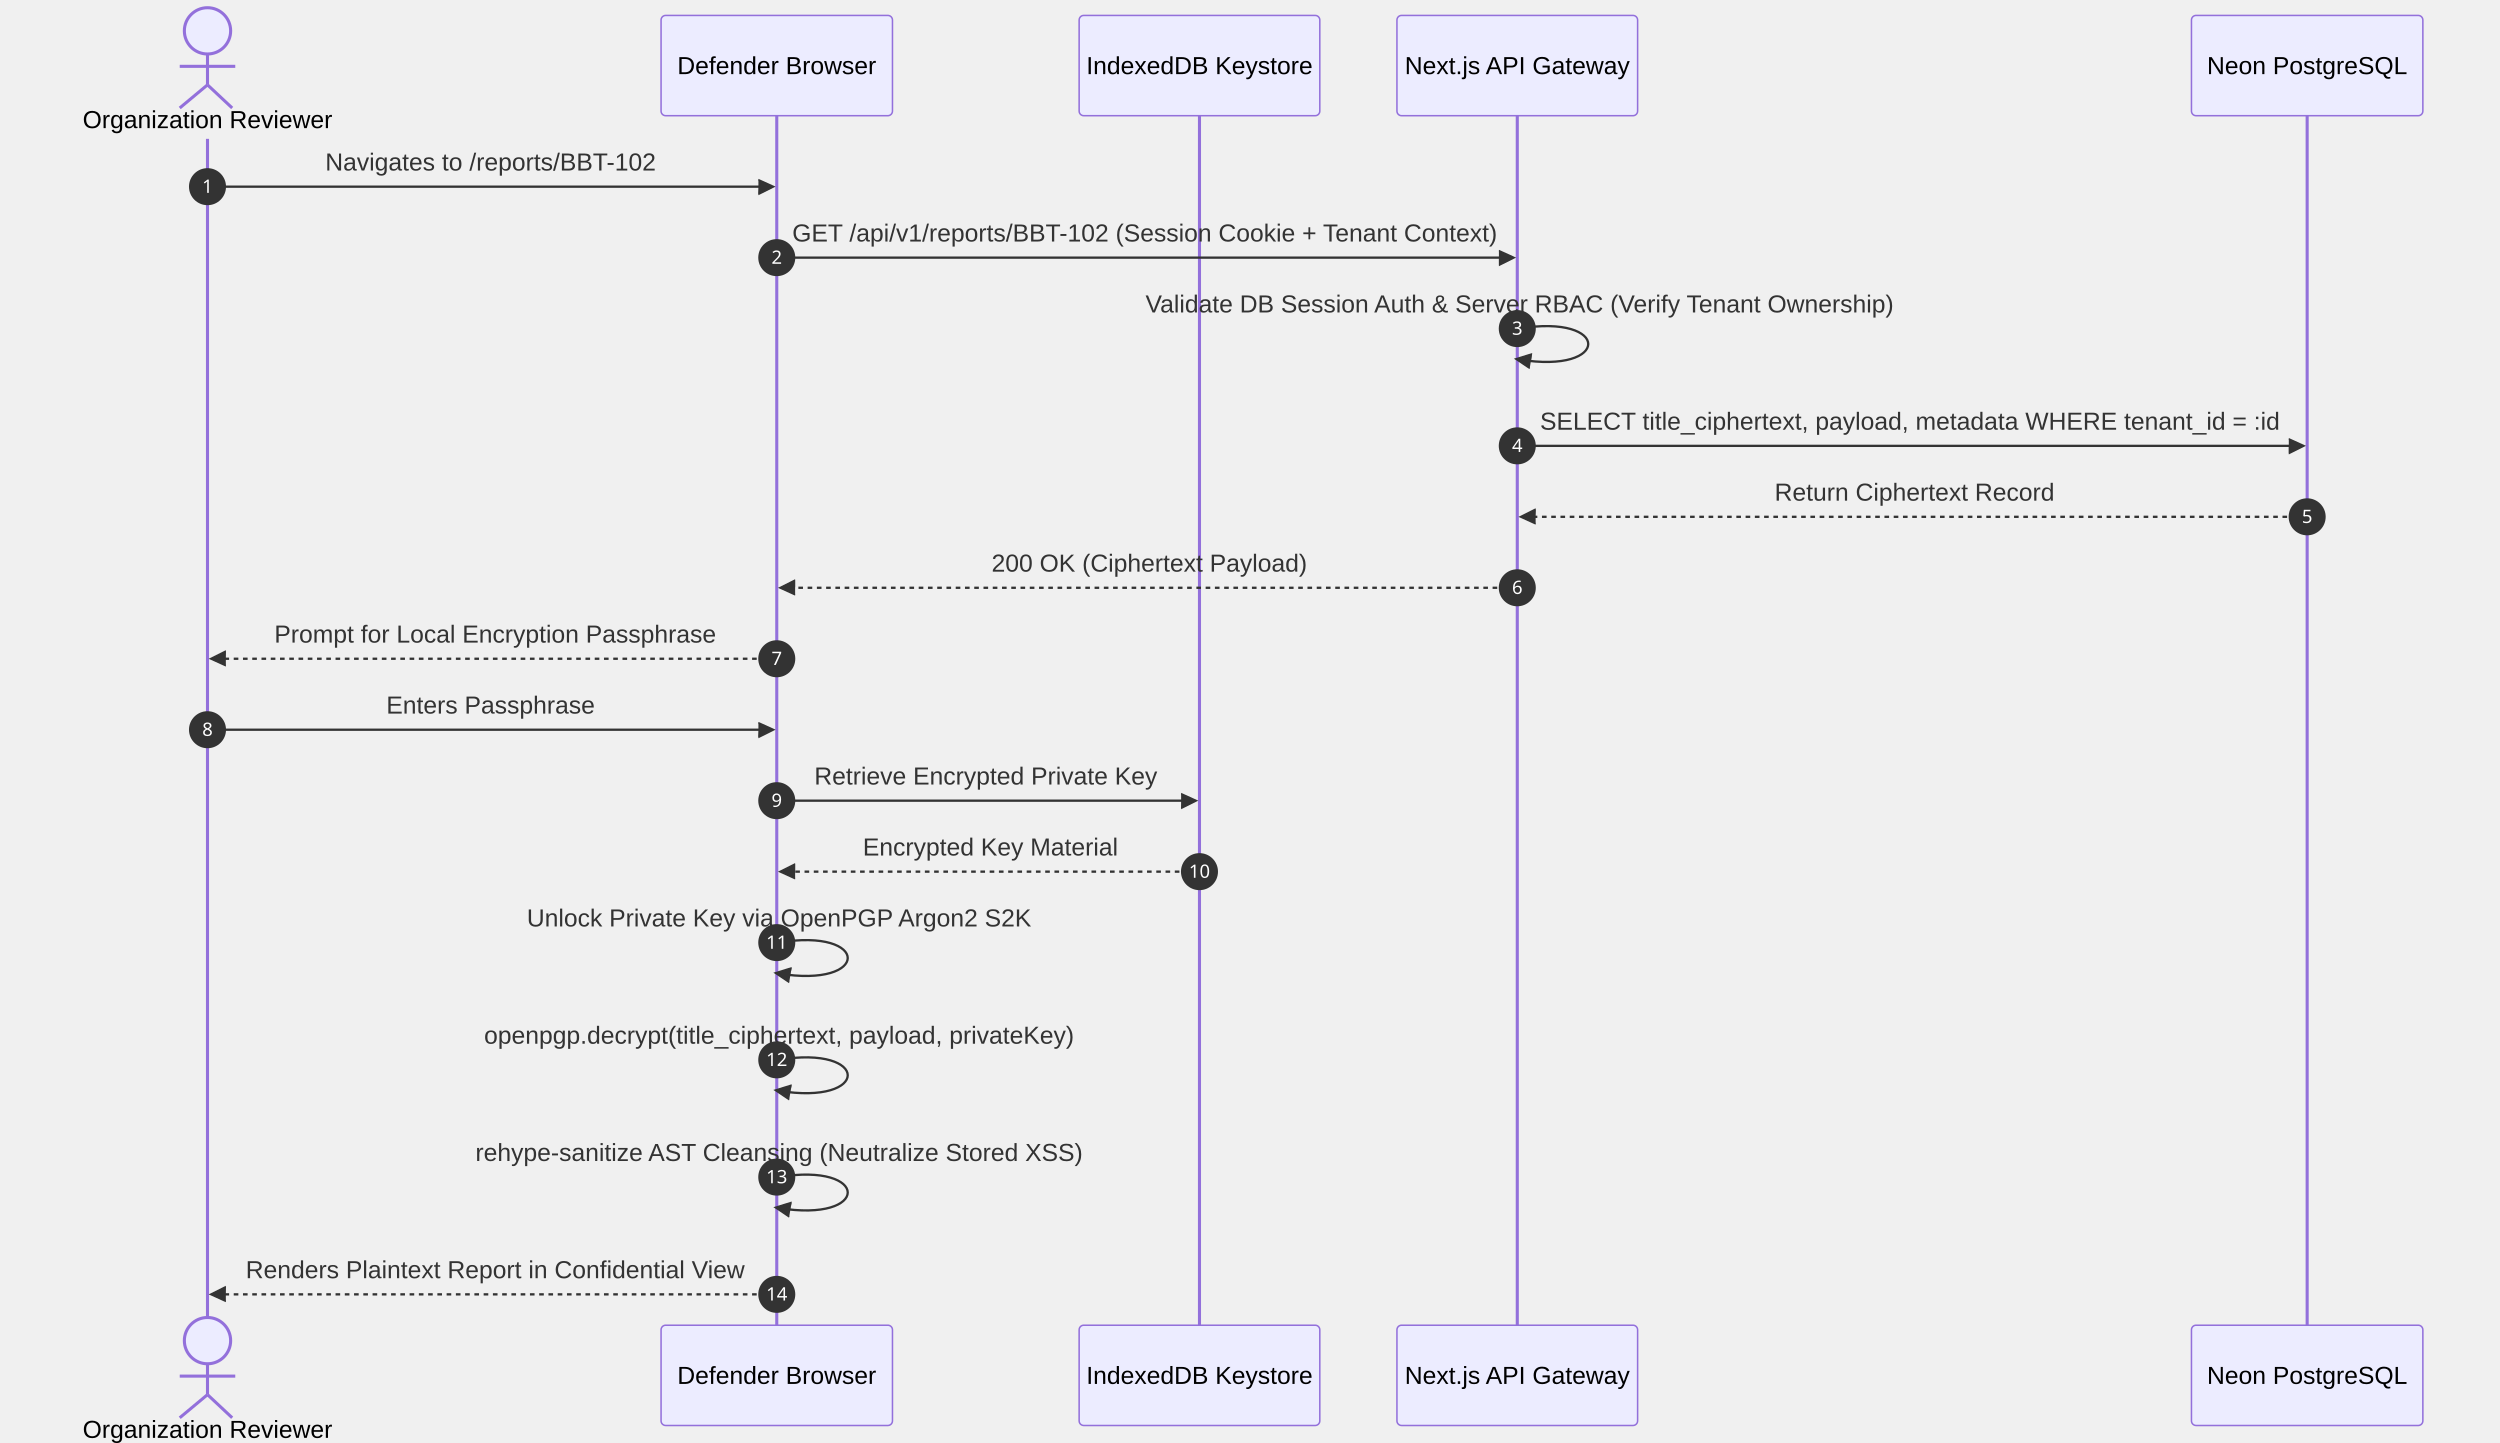
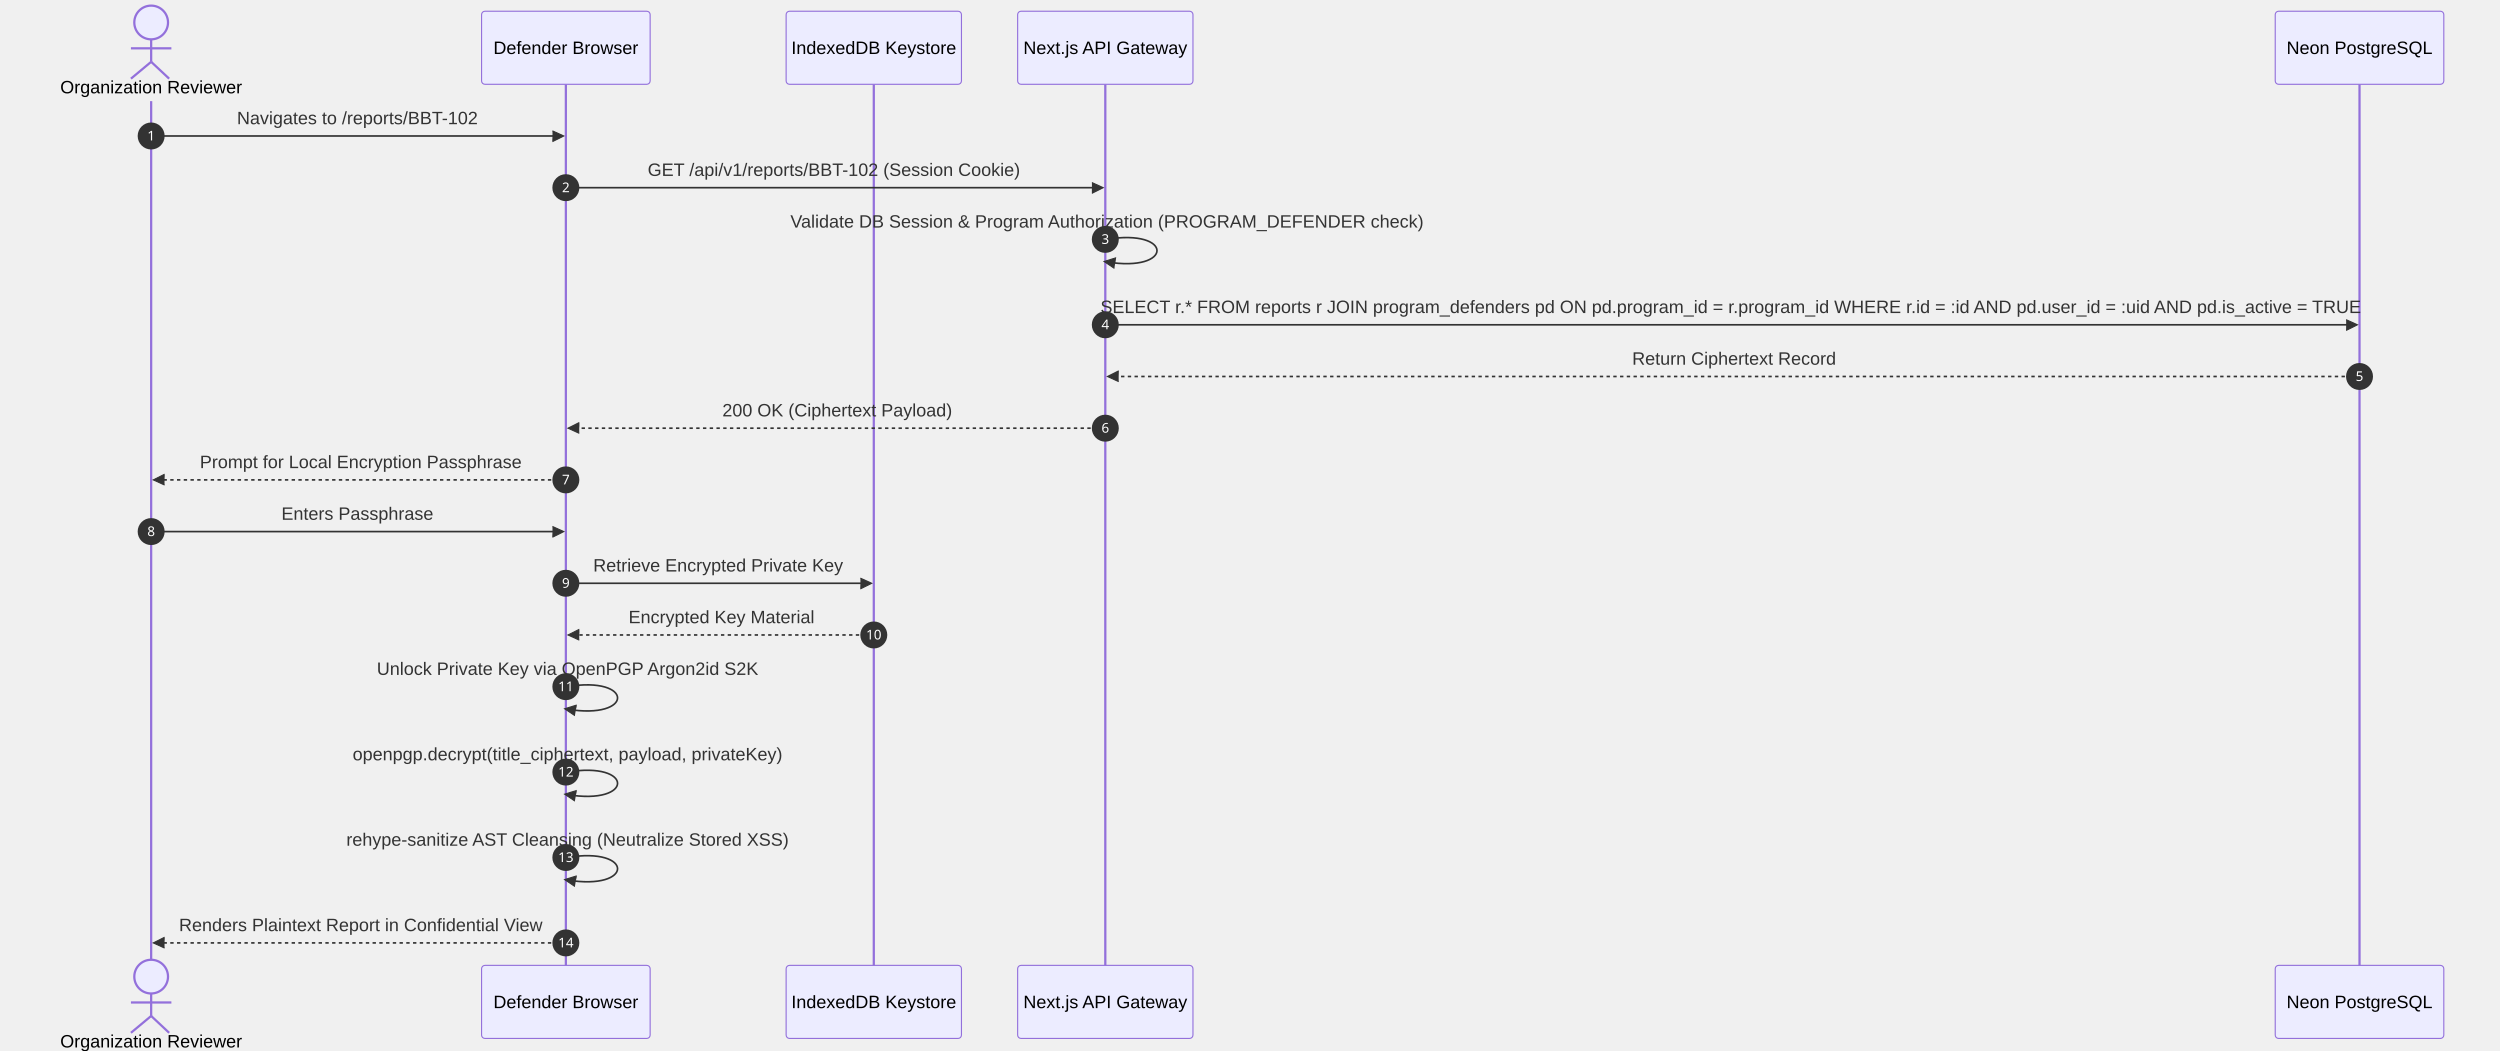
- <svg xmlns="http://www.w3.org/2000/svg" id="my-svg" width="100%" style="max-width: 1620.5px; background-color: white;" viewBox="-50 -10 1620.5 935" role="graphics-document document" aria-roledescription="sequence">
+ <svg xmlns="http://www.w3.org/2000/svg" id="my-svg" width="100%" style="max-width: 2224.5px; background-color: white;" viewBox="-50 -10 2224.5 935" role="graphics-document document" aria-roledescription="sequence">
  <g>
-     <rect x="1370.5" y="849" fill="#eaeaea" stroke="#666" width="150" height="65" name="DB" rx="3" ry="3" class="actor actor-bottom" />
-     <text x="1445.5" y="881.5" dominant-baseline="central" alignment-baseline="central" class="actor actor-box" style="text-anchor: middle; font-size: 16px; font-weight: 400;">
-       <tspan x="1445.5" dy="0">Neon PostgreSQL</tspan>
+     <rect x="1974.5" y="849" fill="#eaeaea" stroke="#666" width="150" height="65" name="DB" rx="3" ry="3" class="actor actor-bottom" />
+     <text x="2049.5" y="881.5" dominant-baseline="central" alignment-baseline="central" class="actor actor-box" style="text-anchor: middle; font-size: 16px; font-weight: 400;">
+       <tspan x="2049.5" dy="0">Neon PostgreSQL</tspan>
    </text>
  </g>
  <g>
    <rect x="855.5" y="849" fill="#eaeaea" stroke="#666" width="156" height="65" name="Server" rx="3" ry="3" class="actor actor-bottom" />
    <text x="933.5" y="881.5" dominant-baseline="central" alignment-baseline="central" class="actor actor-box" style="text-anchor: middle; font-size: 16px; font-weight: 400;">
      <tspan x="933.5" dy="0">Next.js API Gateway</tspan>
    </text>
  </g>
  <g>
    <rect x="649.5" y="849" fill="#eaeaea" stroke="#666" width="156" height="65" name="KeyStore" rx="3" ry="3" class="actor actor-bottom" />
    <text x="727.5" y="881.5" dominant-baseline="central" alignment-baseline="central" class="actor actor-box" style="text-anchor: middle; font-size: 16px; font-weight: 400;">
      <tspan x="727.5" dy="0">IndexedDB Keystore</tspan>
    </text>
  </g>
  <g>
    <rect x="378.5" y="849" fill="#eaeaea" stroke="#666" width="150" height="65" name="Browser" rx="3" ry="3" class="actor actor-bottom" />
    <text x="453.5" y="881.5" dominant-baseline="central" alignment-baseline="central" class="actor actor-box" style="text-anchor: middle; font-size: 16px; font-weight: 400;">
      <tspan x="453.5" dy="0">Defender Browser</tspan>
    </text>
  </g>
  <g />
  <g>
-     <line id="actor4" x1="1445.5" y1="65" x2="1445.5" y2="849" class="actor-line 200" stroke-width="0.5px" stroke="#999" name="DB" data-et="life-line" data-id="DB" />
+     <line id="actor4" x1="2049.5" y1="65" x2="2049.5" y2="849" class="actor-line 200" stroke-width="0.5px" stroke="#999" name="DB" data-et="life-line" data-id="DB" />
    <g id="root-4" data-et="participant" data-type="participant" data-id="DB">
-       <rect x="1370.5" y="0" fill="#eaeaea" stroke="#666" width="150" height="65" name="DB" rx="3" ry="3" class="actor actor-top" />
-       <text x="1445.5" y="32.5" dominant-baseline="central" alignment-baseline="central" class="actor actor-box" style="text-anchor: middle; font-size: 16px; font-weight: 400;">
-         <tspan x="1445.5" dy="0">Neon PostgreSQL</tspan>
+       <rect x="1974.5" y="0" fill="#eaeaea" stroke="#666" width="150" height="65" name="DB" rx="3" ry="3" class="actor actor-top" />
+       <text x="2049.5" y="32.5" dominant-baseline="central" alignment-baseline="central" class="actor actor-box" style="text-anchor: middle; font-size: 16px; font-weight: 400;">
+         <tspan x="2049.5" dy="0">Neon PostgreSQL</tspan>
      </text>
    </g>
  </g>
  <g>
    <line id="actor3" x1="933.5" y1="65" x2="933.5" y2="849" class="actor-line 200" stroke-width="0.5px" stroke="#999" name="Server" data-et="life-line" data-id="Server" />
    <g id="root-3" data-et="participant" data-type="participant" data-id="Server">
      <rect x="855.5" y="0" fill="#eaeaea" stroke="#666" width="156" height="65" name="Server" rx="3" ry="3" class="actor actor-top" />
      <text x="933.5" y="32.5" dominant-baseline="central" alignment-baseline="central" class="actor actor-box" style="text-anchor: middle; font-size: 16px; font-weight: 400;">
        <tspan x="933.5" dy="0">Next.js API Gateway</tspan>
      </text>
    </g>
  </g>
  <g>
    <line id="actor2" x1="727.5" y1="65" x2="727.5" y2="849" class="actor-line 200" stroke-width="0.5px" stroke="#999" name="KeyStore" data-et="life-line" data-id="KeyStore" />
    <g id="root-2" data-et="participant" data-type="participant" data-id="KeyStore">
      <rect x="649.5" y="0" fill="#eaeaea" stroke="#666" width="156" height="65" name="KeyStore" rx="3" ry="3" class="actor actor-top" />
      <text x="727.5" y="32.5" dominant-baseline="central" alignment-baseline="central" class="actor actor-box" style="text-anchor: middle; font-size: 16px; font-weight: 400;">
        <tspan x="727.5" dy="0">IndexedDB Keystore</tspan>
      </text>
    </g>
  </g>
  <g>
    <line id="actor1" x1="453.5" y1="65" x2="453.5" y2="849" class="actor-line 200" stroke-width="0.5px" stroke="#999" name="Browser" data-et="life-line" data-id="Browser" />
    <g id="root-1" data-et="participant" data-type="participant" data-id="Browser">
      <rect x="378.5" y="0" fill="#eaeaea" stroke="#666" width="150" height="65" name="Browser" rx="3" ry="3" class="actor actor-top" />
      <text x="453.5" y="32.5" dominant-baseline="central" alignment-baseline="central" class="actor actor-box" style="text-anchor: middle; font-size: 16px; font-weight: 400;">
        <tspan x="453.5" dy="0">Defender Browser</tspan>
      </text>
    </g>
  </g>
  <g>
    <line id="actor0" x1="84.5" y1="80" x2="84.5" y2="849" class="actor-line 200" stroke-width="0.5px" stroke="#999" name="Defender" data-et="life-line" data-id="Defender" />
  </g>
  <style>#my-svg{font-family:"trebuchet ms",verdana,arial,sans-serif;font-size:16px;fill:#333;}@keyframes edge-animation-frame{from{stroke-dashoffset:0;}}@keyframes dash{to{stroke-dashoffset:0;}}#my-svg .edge-animation-slow{stroke-dasharray:9,5!important;stroke-dashoffset:900;animation:dash 50s linear infinite;stroke-linecap:round;}#my-svg .edge-animation-fast{stroke-dasharray:9,5!important;stroke-dashoffset:900;animation:dash 20s linear infinite;stroke-linecap:round;}#my-svg .error-icon{fill:#552222;}#my-svg .error-text{fill:#552222;stroke:#552222;}#my-svg .edge-thickness-normal{stroke-width:1px;}#my-svg .edge-thickness-thick{stroke-width:3.5px;}#my-svg .edge-pattern-solid{stroke-dasharray:0;}#my-svg .edge-thickness-invisible{stroke-width:0;fill:none;}#my-svg .edge-pattern-dashed{stroke-dasharray:3;}#my-svg .edge-pattern-dotted{stroke-dasharray:2;}#my-svg .marker{fill:#333333;stroke:#333333;}#my-svg .marker.cross{stroke:#333333;}#my-svg svg{font-family:"trebuchet ms",verdana,arial,sans-serif;font-size:16px;}#my-svg p{margin:0;}#my-svg .actor{stroke:#9370DB;fill:#ECECFF;stroke-width:1;}#my-svg rect.actor.outer-path[data-look="neo"]{filter:drop-shadow(1px 2px 2px rgba(185, 185, 185, 1));}#my-svg rect.note[data-look="neo"]{stroke:#aaaa33;fill:#fff5ad;filter:drop-shadow(1px 2px 2px rgba(185, 185, 185, 1));}#my-svg text.actor&gt;tspan{fill:black;stroke:none;}#my-svg .actor-line{stroke:#9370DB;}#my-svg .innerArc{stroke-width:1.5;stroke-dasharray:none;}#my-svg .messageLine0{stroke-width:1.5;stroke-dasharray:none;stroke:#333;}#my-svg .messageLine1{stroke-width:1.5;stroke-dasharray:2,2;stroke:#333;}#my-svg [id$="-arrowhead"] path{fill:#333;stroke:#333;}#my-svg .sequenceNumber{fill:white;}#my-svg [id$="-sequencenumber"]{fill:#333;}#my-svg [id$="-crosshead"] path{fill:#333;stroke:#333;}#my-svg .messageText{fill:#333;stroke:none;}#my-svg .labelBox{stroke:#9370DB;fill:#ECECFF;filter:none;}#my-svg .labelText,#my-svg .labelText&gt;tspan{fill:black;stroke:none;}#my-svg .loopText,#my-svg .loopText&gt;tspan{fill:black;stroke:none;}#my-svg .sectionTitle,#my-svg .sectionTitle&gt;tspan{fill:black;stroke:none;}#my-svg .loopLine{stroke-width:2px;stroke-dasharray:2,2;stroke:#9370DB;fill:#9370DB;}#my-svg .note{stroke:#aaaa33;fill:#fff5ad;}#my-svg .noteText,#my-svg .noteText&gt;tspan{fill:black;stroke:none;font-weight:normal;}#my-svg .activation0{fill:#f4f4f4;stroke:#666;}#my-svg .activation1{fill:#f4f4f4;stroke:#666;}#my-svg .activation2{fill:#f4f4f4;stroke:#666;}#my-svg .actorPopupMenu{position:absolute;}#my-svg .actorPopupMenuPanel{position:absolute;fill:#ECECFF;box-shadow:0px 8px 16px 0px rgba(0,0,0,0.2);filter:drop-shadow(3px 5px 2px rgb(0 0 0 / 0.4));}#my-svg .actor-man circle,#my-svg line{fill:#ECECFF;stroke-width:2px;}#my-svg g rect.rect{filter:drop-shadow(1px 2px 2px rgba(185, 185, 185, 1));stroke:#9370DB;}#my-svg .node .neo-node{stroke:#9370DB;}#my-svg [data-look="neo"].node rect,#my-svg [data-look="neo"].cluster rect,#my-svg [data-look="neo"].node polygon{stroke:#9370DB;filter:drop-shadow(1px 2px 2px rgba(185, 185, 185, 1));}#my-svg [data-look="neo"].swimlane.cluster rect{filter:none;}#my-svg [data-look="neo"].node path{stroke:#9370DB;stroke-width:1px;}#my-svg [data-look="neo"].node .outer-path{filter:drop-shadow(1px 2px 2px rgba(185, 185, 185, 1));}#my-svg [data-look="neo"].node .neo-line path{stroke:#9370DB;filter:none;}#my-svg [data-look="neo"].node circle{stroke:#9370DB;filter:drop-shadow(1px 2px 2px rgba(185, 185, 185, 1));}#my-svg [data-look="neo"].node circle .state-start{fill:#000000;}#my-svg [data-look="neo"].icon-shape .icon{fill:#9370DB;filter:drop-shadow(1px 2px 2px rgba(185, 185, 185, 1));}#my-svg [data-look="neo"].icon-shape .icon-neo path{stroke:#9370DB;filter:drop-shadow(1px 2px 2px rgba(185, 185, 185, 1));}#my-svg :root{--mermaid-font-family:"trebuchet ms",verdana,arial,sans-serif;}</style>
  <g />
  <defs>
    <symbol id="my-svg-computer" width="24" height="24">
      <path transform="scale(.5)" d="M2 2v13h20v-13h-20zm18 11h-16v-9h16v9zm-10.228 6l.466-1h3.524l.467 1h-4.457zm14.228 3h-24l2-6h2.104l-1.33 4h18.45l-1.297-4h2.073l2 6zm-5-10h-14v-7h14v7z" />
    </symbol>
  </defs>
  <defs>
    <symbol id="my-svg-database" fill-rule="evenodd" clip-rule="evenodd">
      <path transform="scale(.5)" d="M12.258.001l.256.004.255.005.253.008.251.01.249.012.247.015.246.016.242.019.241.02.239.023.236.024.233.027.231.028.229.031.225.032.223.034.22.036.217.038.214.04.211.041.208.043.205.045.201.046.198.048.194.05.191.051.187.053.183.054.18.056.175.057.172.059.168.06.163.061.16.063.155.064.15.066.074.033.073.033.071.034.07.034.069.035.068.035.067.035.066.035.064.036.064.036.062.036.06.036.06.037.058.037.058.037.055.038.055.038.053.038.052.038.051.039.05.039.048.039.047.039.045.04.044.04.043.04.041.04.04.041.039.041.037.041.036.041.034.041.033.042.032.042.03.042.029.042.027.042.026.043.024.043.023.043.021.043.02.043.018.044.017.043.015.044.013.044.012.044.011.045.009.044.007.045.006.045.004.045.002.045.001.045v17l-.001.045-.002.045-.004.045-.006.045-.007.045-.009.044-.011.045-.012.044-.013.044-.015.044-.017.043-.018.044-.02.043-.021.043-.023.043-.024.043-.026.043-.027.042-.029.042-.03.042-.032.042-.033.042-.034.041-.036.041-.037.041-.039.041-.04.041-.041.04-.043.04-.044.04-.045.04-.047.039-.048.039-.05.039-.051.039-.052.038-.053.038-.055.038-.055.038-.058.037-.058.037-.06.037-.06.036-.062.036-.064.036-.064.036-.066.035-.067.035-.068.035-.069.035-.07.034-.071.034-.073.033-.074.033-.15.066-.155.064-.16.063-.163.061-.168.06-.172.059-.175.057-.18.056-.183.054-.187.053-.191.051-.194.05-.198.048-.201.046-.205.045-.208.043-.211.041-.214.04-.217.038-.22.036-.223.034-.225.032-.229.031-.231.028-.233.027-.236.024-.239.023-.241.02-.242.019-.246.016-.247.015-.249.012-.251.01-.253.008-.255.005-.256.004-.258.001-.258-.001-.256-.004-.255-.005-.253-.008-.251-.01-.249-.012-.247-.015-.245-.016-.243-.019-.241-.02-.238-.023-.236-.024-.234-.027-.231-.028-.228-.031-.226-.032-.223-.034-.22-.036-.217-.038-.214-.04-.211-.041-.208-.043-.204-.045-.201-.046-.198-.048-.195-.05-.19-.051-.187-.053-.184-.054-.179-.056-.176-.057-.172-.059-.167-.06-.164-.061-.159-.063-.155-.064-.151-.066-.074-.033-.072-.033-.072-.034-.07-.034-.069-.035-.068-.035-.067-.035-.066-.035-.064-.036-.063-.036-.062-.036-.061-.036-.06-.037-.058-.037-.057-.037-.056-.038-.055-.038-.053-.038-.052-.038-.051-.039-.049-.039-.049-.039-.046-.039-.046-.04-.044-.04-.043-.04-.041-.04-.04-.041-.039-.041-.037-.041-.036-.041-.034-.041-.033-.042-.032-.042-.03-.042-.029-.042-.027-.042-.026-.043-.024-.043-.023-.043-.021-.043-.02-.043-.018-.044-.017-.043-.015-.044-.013-.044-.012-.044-.011-.045-.009-.044-.007-.045-.006-.045-.004-.045-.002-.045-.001-.045v-17l.001-.045.002-.045.004-.045.006-.045.007-.045.009-.044.011-.045.012-.044.013-.044.015-.044.017-.043.018-.044.02-.043.021-.043.023-.043.024-.043.026-.043.027-.042.029-.042.03-.042.032-.042.033-.042.034-.041.036-.041.037-.041.039-.041.04-.041.041-.04.043-.04.044-.04.046-.04.046-.039.049-.039.049-.039.051-.039.052-.038.053-.038.055-.038.056-.038.057-.037.058-.037.06-.037.061-.036.062-.036.063-.036.064-.036.066-.035.067-.035.068-.035.069-.035.07-.034.072-.034.072-.033.074-.033.151-.066.155-.064.159-.063.164-.061.167-.06.172-.059.176-.057.179-.056.184-.054.187-.053.19-.051.195-.05.198-.048.201-.046.204-.045.208-.043.211-.041.214-.04.217-.038.22-.036.223-.034.226-.032.228-.031.231-.028.234-.027.236-.024.238-.023.241-.02.243-.019.245-.016.247-.015.249-.012.251-.01.253-.008.255-.005.256-.004.258-.001.258.001zm-9.258 20.499v.01l.001.021.003.021.004.022.005.021.006.022.007.022.009.023.01.022.011.023.012.023.013.023.015.023.016.024.017.023.018.024.019.024.021.024.022.025.023.024.024.025.052.049.056.05.061.051.066.051.07.051.075.051.079.052.084.052.088.052.092.052.097.052.102.051.105.052.11.052.114.051.119.051.123.051.127.05.131.05.135.05.139.048.144.049.147.047.152.047.155.047.16.045.163.045.167.043.171.043.176.041.178.041.183.039.187.039.19.037.194.035.197.035.202.033.204.031.209.03.212.029.216.027.219.025.222.024.226.021.23.02.233.018.236.016.24.015.243.012.246.01.249.008.253.005.256.004.259.001.26-.001.257-.004.254-.005.25-.008.247-.011.244-.012.241-.014.237-.016.233-.018.231-.021.226-.021.224-.024.22-.026.216-.027.212-.028.21-.031.205-.031.202-.034.198-.034.194-.036.191-.037.187-.039.183-.04.179-.04.175-.042.172-.043.168-.044.163-.045.16-.046.155-.046.152-.047.148-.048.143-.049.139-.049.136-.05.131-.05.126-.05.123-.051.118-.052.114-.051.11-.052.106-.052.101-.052.096-.052.092-.052.088-.053.083-.051.079-.052.074-.052.07-.051.065-.051.06-.051.056-.05.051-.05.023-.024.023-.025.021-.024.02-.024.019-.024.018-.024.017-.024.015-.023.014-.024.013-.023.012-.023.01-.023.01-.022.008-.022.006-.022.006-.022.004-.022.004-.021.001-.021.001-.021v-4.127l-.077.055-.08.053-.083.054-.085.053-.087.052-.09.052-.093.051-.095.05-.097.05-.1.049-.102.049-.105.048-.106.047-.109.047-.111.046-.114.045-.115.045-.118.044-.12.043-.122.042-.124.042-.126.041-.128.04-.13.04-.132.038-.134.038-.135.037-.138.037-.139.035-.142.035-.143.034-.144.033-.147.032-.148.031-.15.03-.151.03-.153.029-.154.027-.156.027-.158.026-.159.025-.161.024-.162.023-.163.022-.165.021-.166.02-.167.019-.169.018-.169.017-.171.016-.173.015-.173.014-.175.013-.175.012-.177.011-.178.01-.179.008-.179.008-.181.006-.182.005-.182.004-.184.003-.184.002h-.37l-.184-.002-.184-.003-.182-.004-.182-.005-.181-.006-.179-.008-.179-.008-.178-.01-.176-.011-.176-.012-.175-.013-.173-.014-.172-.015-.171-.016-.17-.017-.169-.018-.167-.019-.166-.02-.165-.021-.163-.022-.162-.023-.161-.024-.159-.025-.157-.026-.156-.027-.155-.027-.153-.029-.151-.03-.15-.03-.148-.031-.146-.032-.145-.033-.143-.034-.141-.035-.14-.035-.137-.037-.136-.037-.134-.038-.132-.038-.13-.04-.128-.04-.126-.041-.124-.042-.122-.042-.12-.044-.117-.043-.116-.045-.113-.045-.112-.046-.109-.047-.106-.047-.105-.048-.102-.049-.1-.049-.097-.05-.095-.05-.093-.052-.09-.051-.087-.052-.085-.053-.083-.054-.08-.054-.077-.054v4.127zm0-5.654v.011l.001.021.003.021.004.021.005.022.006.022.007.022.009.022.01.022.011.023.012.023.013.023.015.024.016.023.017.024.018.024.019.024.021.024.022.024.023.025.024.024.052.05.056.05.061.05.066.051.07.051.075.052.079.051.084.052.088.052.092.052.097.052.102.052.105.052.11.051.114.051.119.052.123.05.127.051.131.05.135.049.139.049.144.048.147.048.152.047.155.046.16.045.163.045.167.044.171.042.176.042.178.04.183.04.187.038.19.037.194.036.197.034.202.033.204.032.209.03.212.028.216.027.219.025.222.024.226.022.23.02.233.018.236.016.24.014.243.012.246.01.249.008.253.006.256.003.259.001.26-.001.257-.003.254-.006.25-.008.247-.01.244-.012.241-.015.237-.016.233-.018.231-.02.226-.022.224-.024.22-.025.216-.027.212-.029.21-.03.205-.032.202-.033.198-.035.194-.036.191-.037.187-.039.183-.039.179-.041.175-.042.172-.043.168-.044.163-.045.16-.045.155-.047.152-.047.148-.048.143-.048.139-.05.136-.049.131-.05.126-.051.123-.051.118-.051.114-.052.11-.052.106-.052.101-.052.096-.052.092-.052.088-.052.083-.052.079-.052.074-.051.07-.052.065-.051.06-.05.056-.051.051-.049.023-.025.023-.024.021-.025.02-.024.019-.024.018-.024.017-.024.015-.023.014-.023.013-.024.012-.022.01-.023.01-.023.008-.022.006-.022.006-.022.004-.021.004-.022.001-.021.001-.021v-4.139l-.077.054-.08.054-.083.054-.085.052-.087.053-.09.051-.093.051-.095.051-.097.05-.1.049-.102.049-.105.048-.106.047-.109.047-.111.046-.114.045-.115.044-.118.044-.12.044-.122.042-.124.042-.126.041-.128.04-.13.039-.132.039-.134.038-.135.037-.138.036-.139.036-.142.035-.143.033-.144.033-.147.033-.148.031-.15.03-.151.03-.153.028-.154.028-.156.027-.158.026-.159.025-.161.024-.162.023-.163.022-.165.021-.166.02-.167.019-.169.018-.169.017-.171.016-.173.015-.173.014-.175.013-.175.012-.177.011-.178.009-.179.009-.179.007-.181.007-.182.005-.182.004-.184.003-.184.002h-.37l-.184-.002-.184-.003-.182-.004-.182-.005-.181-.007-.179-.007-.179-.009-.178-.009-.176-.011-.176-.012-.175-.013-.173-.014-.172-.015-.171-.016-.17-.017-.169-.018-.167-.019-.166-.02-.165-.021-.163-.022-.162-.023-.161-.024-.159-.025-.157-.026-.156-.027-.155-.028-.153-.028-.151-.03-.15-.03-.148-.031-.146-.033-.145-.033-.143-.033-.141-.035-.14-.036-.137-.036-.136-.037-.134-.038-.132-.039-.13-.039-.128-.04-.126-.041-.124-.042-.122-.043-.12-.043-.117-.044-.116-.044-.113-.046-.112-.046-.109-.046-.106-.047-.105-.048-.102-.049-.1-.049-.097-.05-.095-.051-.093-.051-.09-.051-.087-.053-.085-.052-.083-.054-.08-.054-.077-.054v4.139zm0-5.666v.011l.001.02.003.022.004.021.005.022.006.021.007.022.009.023.01.022.011.023.012.023.013.023.015.023.016.024.017.024.018.023.019.024.021.025.022.024.023.024.024.025.052.05.056.05.061.05.066.051.07.051.075.052.079.051.084.052.088.052.092.052.097.052.102.052.105.051.11.052.114.051.119.051.123.051.127.05.131.05.135.05.139.049.144.048.147.048.152.047.155.046.16.045.163.045.167.043.171.043.176.042.178.04.183.04.187.038.19.037.194.036.197.034.202.033.204.032.209.03.212.028.216.027.219.025.222.024.226.021.23.02.233.018.236.017.24.014.243.012.246.01.249.008.253.006.256.003.259.001.26-.001.257-.003.254-.006.25-.008.247-.01.244-.013.241-.014.237-.016.233-.018.231-.02.226-.022.224-.024.22-.025.216-.027.212-.029.21-.03.205-.032.202-.033.198-.035.194-.036.191-.037.187-.039.183-.039.179-.041.175-.042.172-.043.168-.044.163-.045.16-.045.155-.047.152-.047.148-.048.143-.049.139-.049.136-.049.131-.051.126-.05.123-.051.118-.052.114-.051.11-.052.106-.052.101-.052.096-.052.092-.052.088-.052.083-.052.079-.052.074-.052.07-.051.065-.051.06-.051.056-.05.051-.049.023-.025.023-.025.021-.024.02-.024.019-.024.018-.024.017-.024.015-.023.014-.024.013-.023.012-.023.01-.022.01-.023.008-.022.006-.022.006-.022.004-.022.004-.021.001-.021.001-.021v-4.153l-.077.054-.08.054-.083.053-.085.053-.087.053-.09.051-.093.051-.095.051-.097.05-.1.049-.102.048-.105.048-.106.048-.109.046-.111.046-.114.046-.115.044-.118.044-.12.043-.122.043-.124.042-.126.041-.128.04-.13.039-.132.039-.134.038-.135.037-.138.036-.139.036-.142.034-.143.034-.144.033-.147.032-.148.032-.15.03-.151.03-.153.028-.154.028-.156.027-.158.026-.159.024-.161.024-.162.023-.163.023-.165.021-.166.02-.167.019-.169.018-.169.017-.171.016-.173.015-.173.014-.175.013-.175.012-.177.01-.178.01-.179.009-.179.007-.181.006-.182.006-.182.004-.184.003-.184.001-.185.001-.185-.001-.184-.001-.184-.003-.182-.004-.182-.006-.181-.006-.179-.007-.179-.009-.178-.01-.176-.01-.176-.012-.175-.013-.173-.014-.172-.015-.171-.016-.17-.017-.169-.018-.167-.019-.166-.02-.165-.021-.163-.023-.162-.023-.161-.024-.159-.024-.157-.026-.156-.027-.155-.028-.153-.028-.151-.03-.15-.03-.148-.032-.146-.032-.145-.033-.143-.034-.141-.034-.14-.036-.137-.036-.136-.037-.134-.038-.132-.039-.13-.039-.128-.041-.126-.041-.124-.041-.122-.043-.12-.043-.117-.044-.116-.044-.113-.046-.112-.046-.109-.046-.106-.048-.105-.048-.102-.048-.1-.05-.097-.049-.095-.051-.093-.051-.09-.052-.087-.052-.085-.053-.083-.053-.08-.054-.077-.054v4.153zm8.74-8.179l-.257.004-.254.005-.25.008-.247.011-.244.012-.241.014-.237.016-.233.018-.231.021-.226.022-.224.023-.22.026-.216.027-.212.028-.21.031-.205.032-.202.033-.198.034-.194.036-.191.038-.187.038-.183.04-.179.041-.175.042-.172.043-.168.043-.163.045-.16.046-.155.046-.152.048-.148.048-.143.048-.139.049-.136.05-.131.05-.126.051-.123.051-.118.051-.114.052-.11.052-.106.052-.101.052-.096.052-.092.052-.088.052-.083.052-.079.052-.074.051-.07.052-.065.051-.06.05-.056.05-.051.05-.023.025-.023.024-.021.024-.02.025-.019.024-.018.024-.017.023-.015.024-.014.023-.013.023-.012.023-.01.023-.01.022-.008.022-.006.023-.006.021-.004.022-.004.021-.001.021-.001.021.001.021.001.021.004.021.004.022.006.021.006.023.008.022.01.022.01.023.012.023.013.023.014.023.015.024.017.023.018.024.019.024.02.025.021.024.023.024.023.025.051.05.056.05.06.05.065.051.07.052.074.051.079.052.083.052.088.052.092.052.096.052.101.052.106.052.11.052.114.052.118.051.123.051.126.051.131.05.136.05.139.049.143.048.148.048.152.048.155.046.16.046.163.045.168.043.172.043.175.042.179.041.183.04.187.038.191.038.194.036.198.034.202.033.205.032.21.031.212.028.216.027.22.026.224.023.226.022.231.021.233.018.237.016.241.014.244.012.247.011.25.008.254.005.257.004.26.001.26-.001.257-.004.254-.005.25-.008.247-.011.244-.012.241-.014.237-.016.233-.018.231-.021.226-.022.224-.023.22-.026.216-.027.212-.028.21-.031.205-.032.202-.033.198-.034.194-.036.191-.038.187-.038.183-.04.179-.041.175-.042.172-.043.168-.043.163-.045.16-.046.155-.046.152-.048.148-.048.143-.048.139-.049.136-.05.131-.05.126-.051.123-.051.118-.051.114-.052.11-.052.106-.052.101-.052.096-.052.092-.052.088-.052.083-.052.079-.052.074-.051.07-.052.065-.051.06-.05.056-.05.051-.05.023-.025.023-.024.021-.024.02-.025.019-.024.018-.024.017-.023.015-.024.014-.023.013-.023.012-.023.01-.023.01-.022.008-.022.006-.023.006-.021.004-.022.004-.021.001-.021.001-.021-.001-.021-.001-.021-.004-.021-.004-.022-.006-.021-.006-.023-.008-.022-.01-.022-.01-.023-.012-.023-.013-.023-.014-.023-.015-.024-.017-.023-.018-.024-.019-.024-.02-.025-.021-.024-.023-.024-.023-.025-.051-.05-.056-.05-.06-.05-.065-.051-.07-.052-.074-.051-.079-.052-.083-.052-.088-.052-.092-.052-.096-.052-.101-.052-.106-.052-.11-.052-.114-.052-.118-.051-.123-.051-.126-.051-.131-.05-.136-.05-.139-.049-.143-.048-.148-.048-.152-.048-.155-.046-.16-.046-.163-.045-.168-.043-.172-.043-.175-.042-.179-.041-.183-.04-.187-.038-.191-.038-.194-.036-.198-.034-.202-.033-.205-.032-.21-.031-.212-.028-.216-.027-.22-.026-.224-.023-.226-.022-.231-.021-.233-.018-.237-.016-.241-.014-.244-.012-.247-.011-.25-.008-.254-.005-.257-.004-.26-.001-.26.001z" />
    </symbol>
  </defs>
  <defs>
    <symbol id="my-svg-clock" width="24" height="24">
      <path transform="scale(.5)" d="M12 2c5.514 0 10 4.486 10 10s-4.486 10-10 10-10-4.486-10-10 4.486-10 10-10zm0-2c-6.627 0-12 5.373-12 12s5.373 12 12 12 12-5.373 12-12-5.373-12-12-12zm5.848 12.459c.202.038.202.333.001.372-1.907.361-6.045 1.111-6.547 1.111-.719 0-1.301-.582-1.301-1.301 0-.512.77-5.447 1.125-7.445.034-.192.312-.181.343.014l.985 6.238 5.394 1.011z" />
    </symbol>
  </defs>
  <defs>
    <marker id="my-svg-arrowhead" refX="7.9" refY="5" markerUnits="userSpaceOnUse" markerWidth="12" markerHeight="12" orient="auto-start-reverse">
      <path d="M -1 0 L 10 5 L 0 10 z" />
    </marker>
  </defs>
  <defs>
    <marker id="my-svg-crosshead" markerWidth="15" markerHeight="8" orient="auto" refX="4" refY="4.5">
      <path fill="none" stroke="#000000" stroke-width="1pt" d="M 1,2 L 6,7 M 6,2 L 1,7" style="stroke-dasharray: 0, 0;" />
    </marker>
  </defs>
  <defs>
    <marker id="my-svg-filled-head" refX="15.5" refY="7" markerWidth="20" markerHeight="28" orient="auto">
      <path d="M 18,7 L9,13 L14,7 L9,1 Z" />
    </marker>
  </defs>
  <defs>
    <marker id="my-svg-sequencenumber" refX="15" refY="15" markerWidth="60" markerHeight="40" orient="auto">
      <circle cx="15" cy="15" r="6" />
    </marker>
  </defs>
  <defs>
    <marker id="my-svg-solidTopArrowHead" refX="7.9" refY="7.25" markerUnits="userSpaceOnUse" markerWidth="12" markerHeight="12" orient="auto-start-reverse">
      <path d="M 0 0 L 10 8 L 0 8 z" />
    </marker>
  </defs>
  <defs>
    <marker id="my-svg-solidBottomArrowHead" refX="7.9" refY="0.75" markerUnits="userSpaceOnUse" markerWidth="12" markerHeight="12" orient="auto-start-reverse">
      <path d="M 0 0 L 10 0 L 0 8 z" />
    </marker>
  </defs>
  <defs>
    <marker id="my-svg-stickTopArrowHead" refX="7.5" refY="7" markerUnits="userSpaceOnUse" markerWidth="12" markerHeight="12" orient="auto-start-reverse">
      <path d="M 0 0 L 7 7" stroke="black" stroke-width="1.5" fill="none" />
    </marker>
  </defs>
  <defs>
    <marker id="my-svg-stickBottomArrowHead" refX="7.5" refY="0" markerUnits="userSpaceOnUse" markerWidth="12" markerHeight="12" orient="auto-start-reverse">
      <path d="M 0 7 L 7 0" stroke="black" stroke-width="1.5" fill="none" />
    </marker>
  </defs>
  <g class="actor-man actor-top" name="Defender" data-et="participant" data-type="actor" data-id="Defender" style="stroke: rgb(147, 112, 219);">
    <line id="actor-man-torso0" x1="84.5" y1="25" x2="84.5" y2="45" />
    <line id="actor-man-arms0" x1="66.5" y1="33" x2="102.5" y2="33" />
    <line x1="66.5" y1="60" x2="84.5" y2="45" />
    <line x1="84.5" y1="45" x2="100.5" y2="60" />
    <circle cx="84.5" cy="10" r="15" width="169" height="65" />
    <text x="84.5" y="67.5" dominant-baseline="central" alignment-baseline="central" class="actor actor-man" style="text-anchor: middle; font-size: 16px; font-weight: 400;">
      <tspan x="84.5" dy="0">Organization Reviewer</tspan>
    </text>
  </g>
  <text x="268" y="80" text-anchor="middle" dominant-baseline="middle" alignment-baseline="middle" class="messageText" dy="1em" style="font-size: 16px; font-weight: 400;">Navigates to /reports/BBT-102</text>
  <line x1="91.5" y1="111" x2="449.5" y2="111" class="messageLine0" data-et="message" data-id="i1" data-from="Defender" data-to="Browser" stroke-width="2" stroke="none" marker-end="url(#my-svg-arrowhead)" style="fill: none;" />
  <line x1="84.5" y1="111" x2="84.5" y2="111" stroke-width="0" marker-start="url(#my-svg-sequencenumber)" />
  <text x="84.5" y="115" font-family="sans-serif" font-size="12px" text-anchor="middle" class="sequenceNumber">1</text>
-   <text x="692" y="126" text-anchor="middle" dominant-baseline="middle" alignment-baseline="middle" class="messageText" dy="1em" style="font-size: 16px; font-weight: 400;">GET /api/v1/reports/BBT-102 (Session Cookie + Tenant Context)</text>
+   <text x="692" y="126" text-anchor="middle" dominant-baseline="middle" alignment-baseline="middle" class="messageText" dy="1em" style="font-size: 16px; font-weight: 400;">GET /api/v1/reports/BBT-102 (Session Cookie)</text>
  <line x1="460.5" y1="157" x2="929.5" y2="157" class="messageLine0" data-et="message" data-id="i2" data-from="Browser" data-to="Server" stroke-width="2" stroke="none" marker-end="url(#my-svg-arrowhead)" style="fill: none;" />
  <line x1="453.5" y1="157" x2="453.5" y2="157" stroke-width="0" marker-start="url(#my-svg-sequencenumber)" />
  <text x="453.5" y="161" font-family="sans-serif" font-size="12px" text-anchor="middle" class="sequenceNumber">2</text>
-   <text x="935" y="172" text-anchor="middle" dominant-baseline="middle" alignment-baseline="middle" class="messageText" dy="1em" style="font-size: 16px; font-weight: 400;">Validate DB Session Auth &amp; Server RBAC (Verify Tenant Ownership)</text>
+   <text x="935" y="172" text-anchor="middle" dominant-baseline="middle" alignment-baseline="middle" class="messageText" dy="1em" style="font-size: 16px; font-weight: 400;">Validate DB Session &amp; Program Authorization (PROGRAM_DEFENDER check)</text>
  <path d="M 934.5,203 C 994.5,193 994.5,233 934.5,223" class="messageLine0" data-et="message" data-id="i3" data-from="Server" data-to="Server" stroke-width="2" stroke="none" marker-end="url(#my-svg-arrowhead)" x1="940.5" style="fill: none;" />
  <line x1="933.5" y1="203" x2="933.5" y2="203" stroke-width="0" marker-start="url(#my-svg-sequencenumber)" />
  <text x="933.5" y="207" font-family="sans-serif" font-size="12px" text-anchor="middle" class="sequenceNumber">3</text>
-   <text x="1188" y="248" text-anchor="middle" dominant-baseline="middle" alignment-baseline="middle" class="messageText" dy="1em" style="font-size: 16px; font-weight: 400;">SELECT title_ciphertext, payload, metadata WHERE tenant_id = :id</text>
-   <line x1="940.5" y1="279" x2="1441.5" y2="279" class="messageLine0" data-et="message" data-id="i4" data-from="Server" data-to="DB" stroke-width="2" stroke="none" marker-end="url(#my-svg-arrowhead)" style="fill: none;" />
+   <text x="1490" y="248" text-anchor="middle" dominant-baseline="middle" alignment-baseline="middle" class="messageText" dy="1em" style="font-size: 16px; font-weight: 400;">SELECT r.* FROM reports r JOIN program_defenders pd ON pd.program_id = r.program_id WHERE r.id = :id AND pd.user_id = :uid AND pd.is_active = TRUE</text>
+   <line x1="940.5" y1="279" x2="2045.5" y2="279" class="messageLine0" data-et="message" data-id="i4" data-from="Server" data-to="DB" stroke-width="2" stroke="none" marker-end="url(#my-svg-arrowhead)" style="fill: none;" />
  <line x1="933.5" y1="279" x2="933.5" y2="279" stroke-width="0" marker-start="url(#my-svg-sequencenumber)" />
  <text x="933.5" y="283" font-family="sans-serif" font-size="12px" text-anchor="middle" class="sequenceNumber">4</text>
-   <text x="1191" y="294" text-anchor="middle" dominant-baseline="middle" alignment-baseline="middle" class="messageText" dy="1em" style="font-size: 16px; font-weight: 400;">Return Ciphertext Record</text>
-   <line x1="1450.5" y1="325" x2="937.5" y2="325" class="messageLine1" data-et="message" data-id="i5" data-from="DB" data-to="Server" stroke-width="2" stroke="none" marker-end="url(#my-svg-arrowhead)" style="stroke-dasharray: 3, 3; fill: none;" />
-   <line x1="1445.5" y1="325" x2="1445.5" y2="325" stroke-width="0" marker-start="url(#my-svg-sequencenumber)" />
-   <text x="1445.5" y="329" font-family="sans-serif" font-size="12px" text-anchor="middle" class="sequenceNumber">5</text>
+   <text x="1493" y="294" text-anchor="middle" dominant-baseline="middle" alignment-baseline="middle" class="messageText" dy="1em" style="font-size: 16px; font-weight: 400;">Return Ciphertext Record</text>
+   <line x1="2054.5" y1="325" x2="937.5" y2="325" class="messageLine1" data-et="message" data-id="i5" data-from="DB" data-to="Server" stroke-width="2" stroke="none" marker-end="url(#my-svg-arrowhead)" style="stroke-dasharray: 3, 3; fill: none;" />
+   <line x1="2049.5" y1="325" x2="2049.5" y2="325" stroke-width="0" marker-start="url(#my-svg-sequencenumber)" />
+   <text x="2049.5" y="329" font-family="sans-serif" font-size="12px" text-anchor="middle" class="sequenceNumber">5</text>
  <text x="695" y="340" text-anchor="middle" dominant-baseline="middle" alignment-baseline="middle" class="messageText" dy="1em" style="font-size: 16px; font-weight: 400;">200 OK (Ciphertext Payload)</text>
  <line x1="938.5" y1="371" x2="457.5" y2="371" class="messageLine1" data-et="message" data-id="i6" data-from="Server" data-to="Browser" stroke-width="2" stroke="none" marker-end="url(#my-svg-arrowhead)" style="stroke-dasharray: 3, 3; fill: none;" />
  <line x1="933.5" y1="371" x2="933.5" y2="371" stroke-width="0" marker-start="url(#my-svg-sequencenumber)" />
  <text x="933.5" y="375" font-family="sans-serif" font-size="12px" text-anchor="middle" class="sequenceNumber">6</text>
  <text x="271" y="386" text-anchor="middle" dominant-baseline="middle" alignment-baseline="middle" class="messageText" dy="1em" style="font-size: 16px; font-weight: 400;">Prompt for Local Encryption Passphrase</text>
  <line x1="458.5" y1="417" x2="88.5" y2="417" class="messageLine1" data-et="message" data-id="i7" data-from="Browser" data-to="Defender" stroke-width="2" stroke="none" marker-end="url(#my-svg-arrowhead)" style="stroke-dasharray: 3, 3; fill: none;" />
  <line x1="453.5" y1="417" x2="453.5" y2="417" stroke-width="0" marker-start="url(#my-svg-sequencenumber)" />
  <text x="453.5" y="421" font-family="sans-serif" font-size="12px" text-anchor="middle" class="sequenceNumber">7</text>
  <text x="268" y="432" text-anchor="middle" dominant-baseline="middle" alignment-baseline="middle" class="messageText" dy="1em" style="font-size: 16px; font-weight: 400;">Enters Passphrase</text>
  <line x1="91.5" y1="463" x2="449.5" y2="463" class="messageLine0" data-et="message" data-id="i8" data-from="Defender" data-to="Browser" stroke-width="2" stroke="none" marker-end="url(#my-svg-arrowhead)" style="fill: none;" />
  <line x1="84.5" y1="463" x2="84.5" y2="463" stroke-width="0" marker-start="url(#my-svg-sequencenumber)" />
  <text x="84.5" y="467" font-family="sans-serif" font-size="12px" text-anchor="middle" class="sequenceNumber">8</text>
  <text x="589" y="478" text-anchor="middle" dominant-baseline="middle" alignment-baseline="middle" class="messageText" dy="1em" style="font-size: 16px; font-weight: 400;">Retrieve Encrypted Private Key</text>
  <line x1="460.5" y1="509" x2="723.5" y2="509" class="messageLine0" data-et="message" data-id="i9" data-from="Browser" data-to="KeyStore" stroke-width="2" stroke="none" marker-end="url(#my-svg-arrowhead)" style="fill: none;" />
  <line x1="453.5" y1="509" x2="453.5" y2="509" stroke-width="0" marker-start="url(#my-svg-sequencenumber)" />
  <text x="453.5" y="513" font-family="sans-serif" font-size="12px" text-anchor="middle" class="sequenceNumber">9</text>
  <text x="592" y="524" text-anchor="middle" dominant-baseline="middle" alignment-baseline="middle" class="messageText" dy="1em" style="font-size: 16px; font-weight: 400;">Encrypted Key Material</text>
  <line x1="732.5" y1="555" x2="457.5" y2="555" class="messageLine1" data-et="message" data-id="i10" data-from="KeyStore" data-to="Browser" stroke-width="2" stroke="none" marker-end="url(#my-svg-arrowhead)" style="stroke-dasharray: 3, 3; fill: none;" />
  <line x1="727.5" y1="555" x2="727.5" y2="555" stroke-width="0" marker-start="url(#my-svg-sequencenumber)" />
  <text x="727.5" y="559" font-family="sans-serif" font-size="12px" text-anchor="middle" class="sequenceNumber">10</text>
-   <text x="455" y="570" text-anchor="middle" dominant-baseline="middle" alignment-baseline="middle" class="messageText" dy="1em" style="font-size: 16px; font-weight: 400;">Unlock Private Key via OpenPGP Argon2 S2K</text>
+   <text x="455" y="570" text-anchor="middle" dominant-baseline="middle" alignment-baseline="middle" class="messageText" dy="1em" style="font-size: 16px; font-weight: 400;">Unlock Private Key via OpenPGP Argon2id S2K</text>
  <path d="M 454.5,601 C 514.5,591 514.5,631 454.5,621" class="messageLine0" data-et="message" data-id="i11" data-from="Browser" data-to="Browser" stroke-width="2" stroke="none" marker-end="url(#my-svg-arrowhead)" x1="460.5" style="fill: none;" />
  <line x1="453.5" y1="601" x2="453.5" y2="601" stroke-width="0" marker-start="url(#my-svg-sequencenumber)" />
  <text x="453.5" y="605" font-family="sans-serif" font-size="12px" text-anchor="middle" class="sequenceNumber">11</text>
  <text x="455" y="646" text-anchor="middle" dominant-baseline="middle" alignment-baseline="middle" class="messageText" dy="1em" style="font-size: 16px; font-weight: 400;">openpgp.decrypt(title_ciphertext, payload, privateKey)</text>
  <path d="M 454.5,677 C 514.5,667 514.5,707 454.5,697" class="messageLine0" data-et="message" data-id="i12" data-from="Browser" data-to="Browser" stroke-width="2" stroke="none" marker-end="url(#my-svg-arrowhead)" x1="460.5" style="fill: none;" />
  <line x1="453.5" y1="677" x2="453.5" y2="677" stroke-width="0" marker-start="url(#my-svg-sequencenumber)" />
  <text x="453.5" y="681" font-family="sans-serif" font-size="12px" text-anchor="middle" class="sequenceNumber">12</text>
  <text x="455" y="722" text-anchor="middle" dominant-baseline="middle" alignment-baseline="middle" class="messageText" dy="1em" style="font-size: 16px; font-weight: 400;">rehype-sanitize AST Cleansing (Neutralize Stored XSS)</text>
  <path d="M 454.5,753 C 514.5,743 514.5,783 454.5,773" class="messageLine0" data-et="message" data-id="i13" data-from="Browser" data-to="Browser" stroke-width="2" stroke="none" marker-end="url(#my-svg-arrowhead)" x1="460.5" style="fill: none;" />
  <line x1="453.5" y1="753" x2="453.5" y2="753" stroke-width="0" marker-start="url(#my-svg-sequencenumber)" />
  <text x="453.5" y="757" font-family="sans-serif" font-size="12px" text-anchor="middle" class="sequenceNumber">13</text>
  <text x="271" y="798" text-anchor="middle" dominant-baseline="middle" alignment-baseline="middle" class="messageText" dy="1em" style="font-size: 16px; font-weight: 400;">Renders Plaintext Report in Confidential View</text>
  <line x1="458.5" y1="829" x2="88.5" y2="829" class="messageLine1" data-et="message" data-id="i14" data-from="Browser" data-to="Defender" stroke-width="2" stroke="none" marker-end="url(#my-svg-arrowhead)" style="stroke-dasharray: 3, 3; fill: none;" />
  <line x1="453.5" y1="829" x2="453.5" y2="829" stroke-width="0" marker-start="url(#my-svg-sequencenumber)" />
  <text x="453.5" y="833" font-family="sans-serif" font-size="12px" text-anchor="middle" class="sequenceNumber">14</text>
  <g class="actor-man actor-bottom" name="Defender" style="stroke: rgb(147, 112, 219);">
    <line id="actor-man-torso4" x1="84.5" y1="874" x2="84.5" y2="894" />
    <line id="actor-man-arms4" x1="66.5" y1="882" x2="102.5" y2="882" />
    <line x1="66.5" y1="909" x2="84.5" y2="894" />
    <line x1="84.5" y1="894" x2="100.5" y2="909" />
    <circle cx="84.5" cy="859" r="15" width="169" height="65" />
    <text x="84.5" y="916.5" dominant-baseline="central" alignment-baseline="central" class="actor actor-man" style="text-anchor: middle; font-size: 16px; font-weight: 400;">
      <tspan x="84.5" dy="0">Organization Reviewer</tspan>
    </text>
  </g>
</svg>
